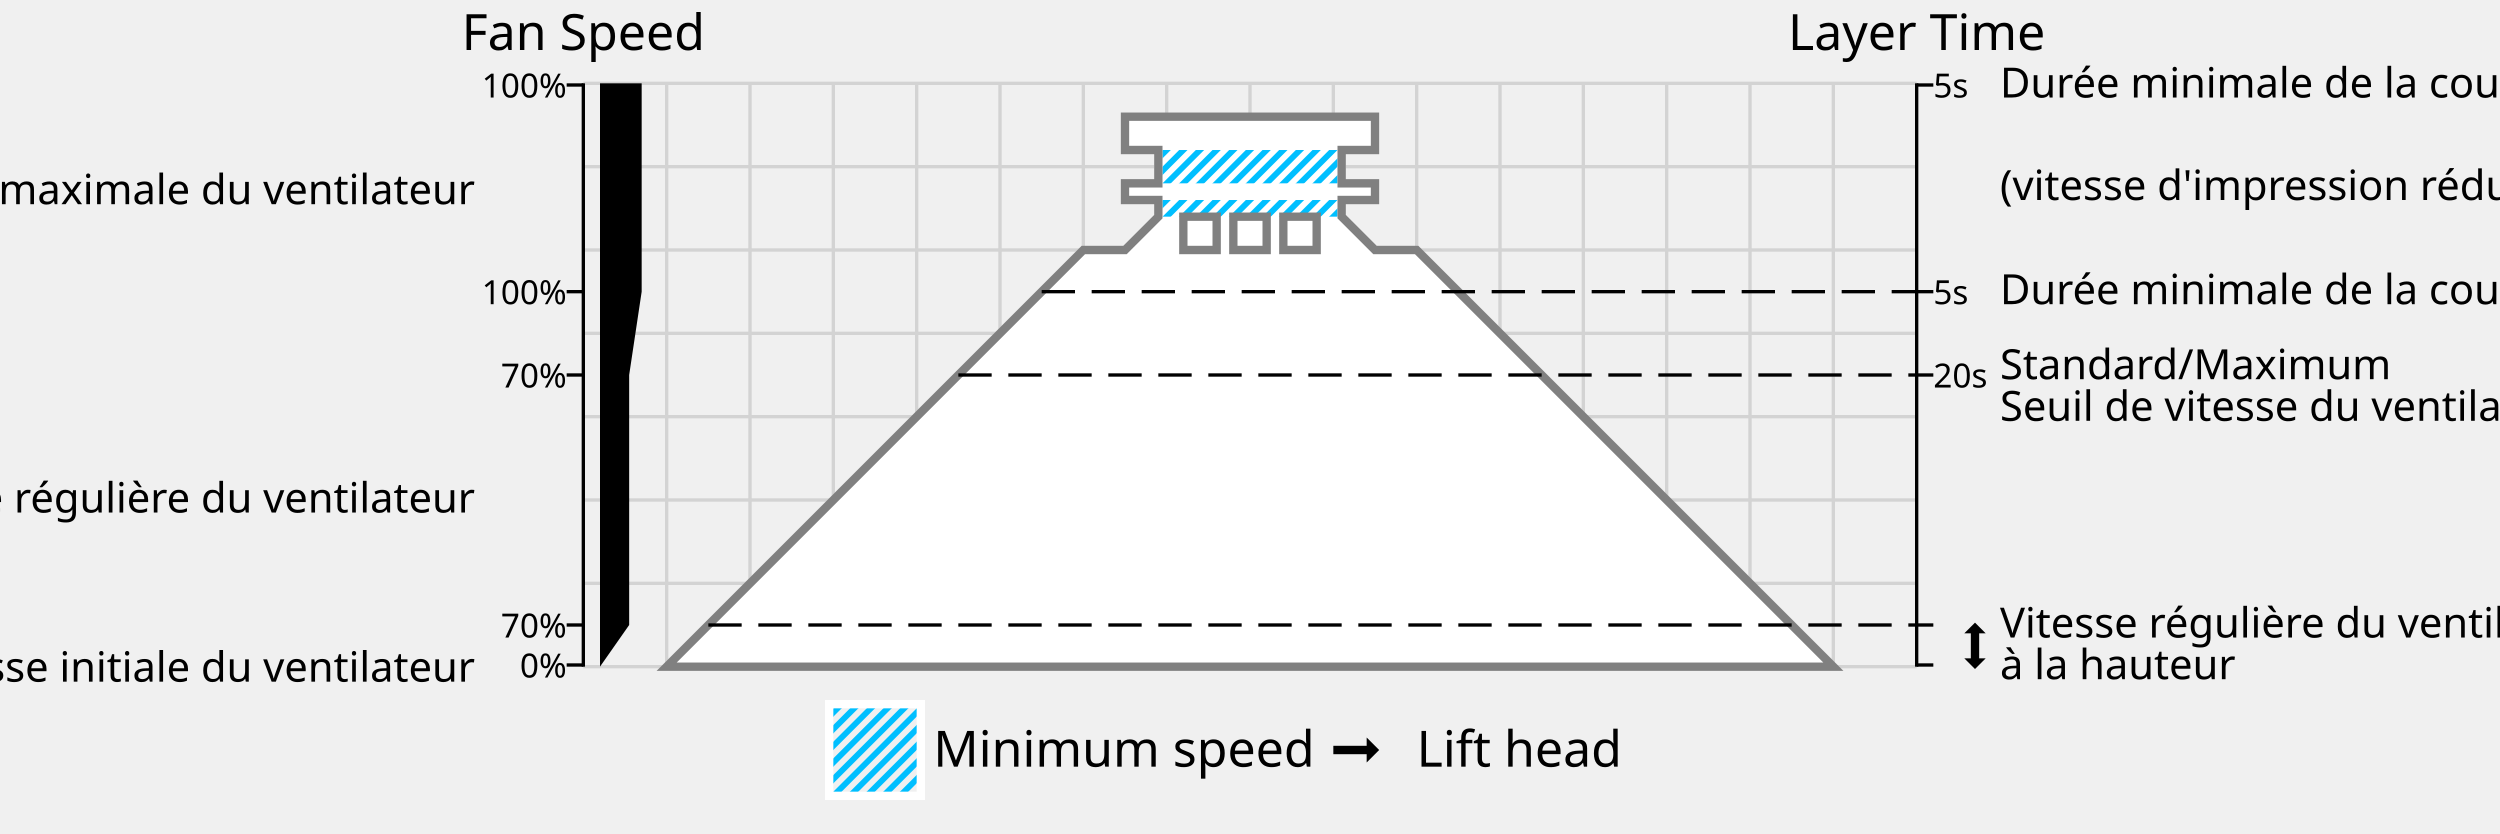
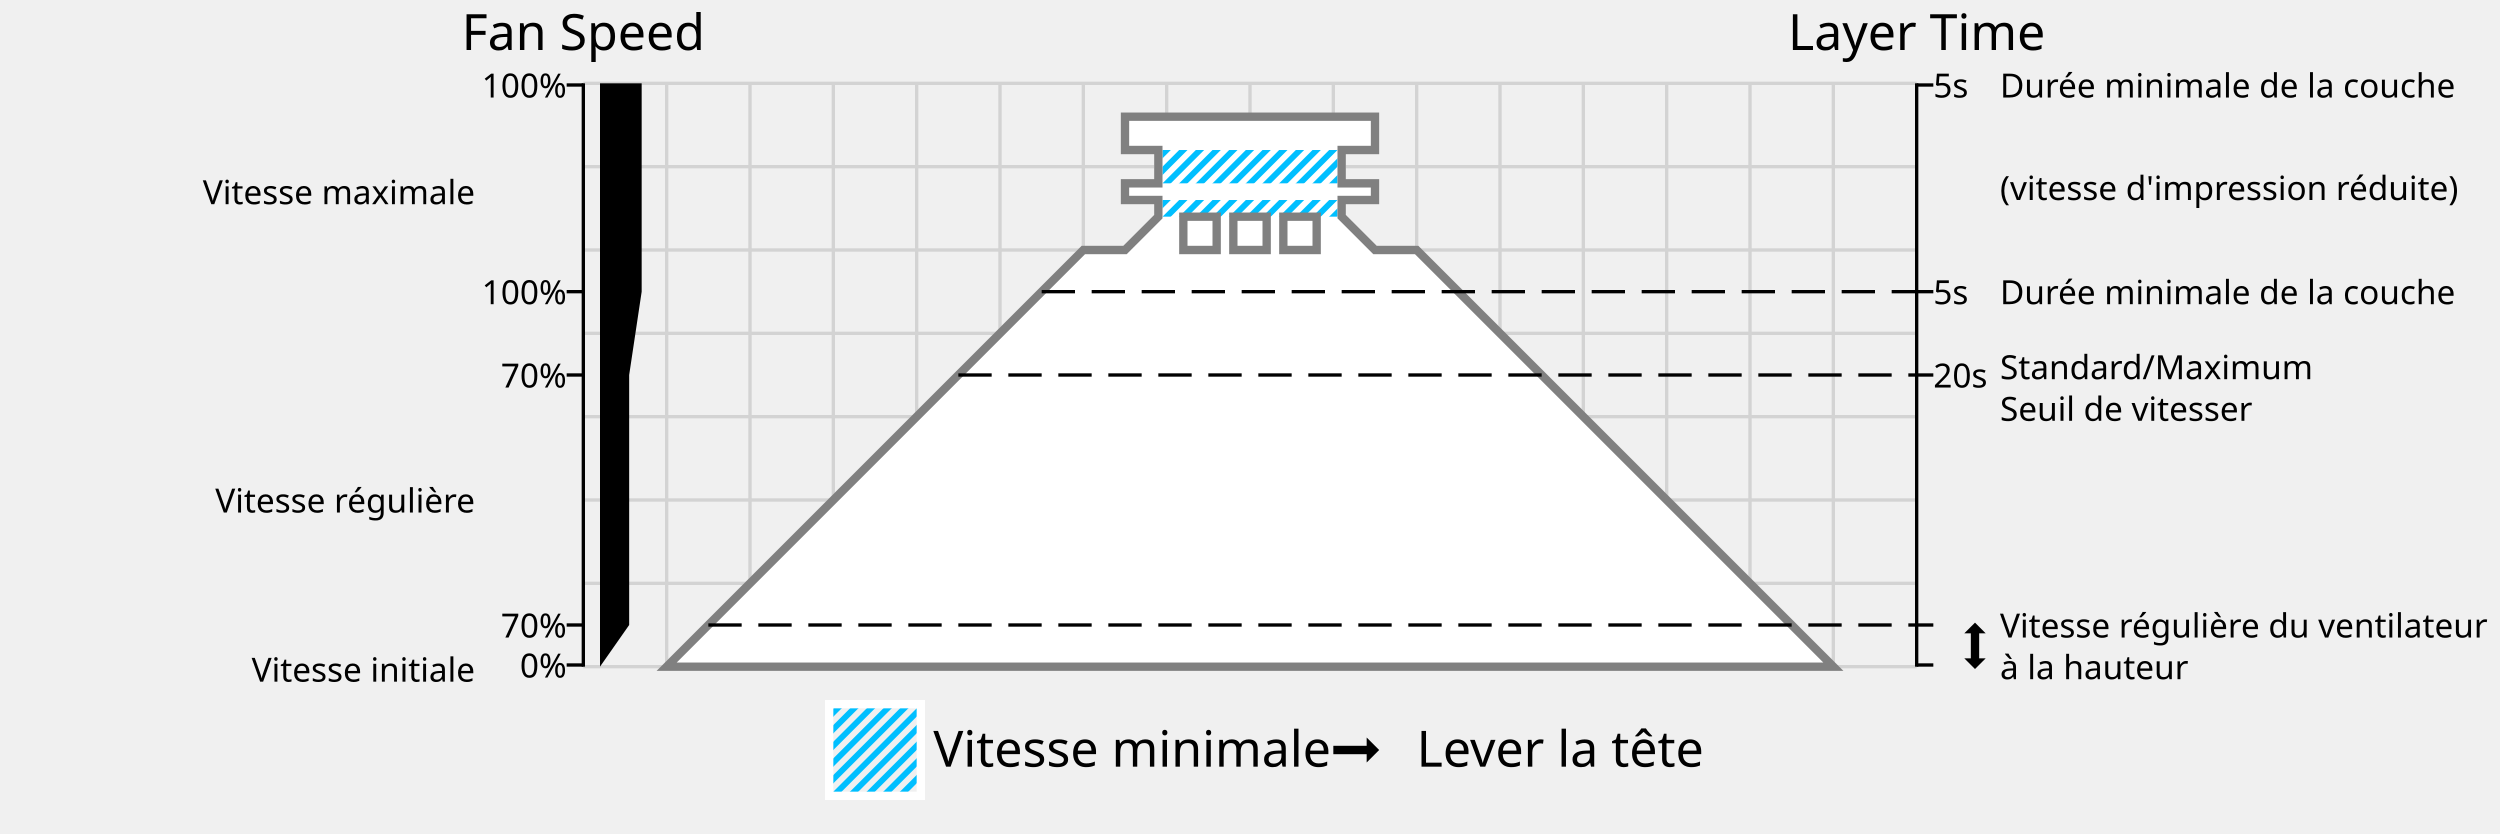
<svg xmlns="http://www.w3.org/2000/svg" width="3000" height="1000">
  <defs>
    <path id="model" d="M800,800 h1400 l-500,-500 h-50 l-40,-40 v-20 h40 v-20 h-40 v-40 h40 v-40 h-300 v40 h40 v40 h-40 v20 h40 v20 l-40,40 h-50 z m620,-500 h40 v-40 h-40 z m60,0 h40 v-40 h-40 z m60,0 h40 v-40 h-40 z" />
  </defs>
  <g stroke-width="4" stroke="lightgrey">
    <line x1="700" y1="800" x2="2300" y2="800" />
    <line x1="700" y1="700" x2="2300" y2="700" />
    <line x1="700" y1="600" x2="2300" y2="600" />
    <line x1="700" y1="500" x2="2300" y2="500" />
    <line x1="700" y1="400" x2="2300" y2="400" />
    <line x1="700" y1="300" x2="2300" y2="300" />
    <line x1="700" y1="200" x2="2300" y2="200" />
    <line x1="700" y1="100" x2="2300" y2="100" />
    <line x1="800" y1="100" x2="800" y2="800" />
    <line x1="900" y1="100" x2="900" y2="800" />
    <line x1="1000" y1="100" x2="1000" y2="800" />
    <line x1="1100" y1="100" x2="1100" y2="800" />
    <line x1="1200" y1="100" x2="1200" y2="800" />
    <line x1="1300" y1="100" x2="1300" y2="800" />
    <line x1="1400" y1="100" x2="1400" y2="800" />
    <line x1="1500" y1="100" x2="1500" y2="800" />
    <line x1="1600" y1="100" x2="1600" y2="800" />
    <line x1="1700" y1="100" x2="1700" y2="800" />
    <line x1="1800" y1="100" x2="1800" y2="800" />
    <line x1="1900" y1="100" x2="1900" y2="800" />
    <line x1="2000" y1="100" x2="2000" y2="800" />
    <line x1="2100" y1="100" x2="2100" y2="800" />
    <line x1="2200" y1="100" x2="2200" y2="800" />
  </g>
  <use href="#model" fill="white" />
  <g stroke="deepskyblue" stroke-width="7.071">
    <line x1="1390" y1="250" x2="1405" y2="235" />
    <line x1="1395" y1="265" x2="1425" y2="235" />
    <line x1="1415" y1="265" x2="1445" y2="235" />
    <line x1="1435" y1="265" x2="1465" y2="235" />
    <line x1="1455" y1="265" x2="1485" y2="235" />
    <line x1="1475" y1="265" x2="1505" y2="235" />
    <line x1="1495" y1="265" x2="1525" y2="235" />
    <line x1="1515" y1="265" x2="1545" y2="235" />
    <line x1="1535" y1="265" x2="1565" y2="235" />
    <line x1="1555" y1="265" x2="1585" y2="235" />
    <line x1="1575" y1="265" x2="1605" y2="235" />
    <line x1="1595" y1="265" x2="1610" y2="250" />
    <line x1="1390" y1="190" x2="1405" y2="175" />
    <line x1="1390" y1="210" x2="1425" y2="175" />
    <line x1="1395" y1="225" x2="1445" y2="175" />
    <line x1="1415" y1="225" x2="1465" y2="175" />
    <line x1="1435" y1="225" x2="1485" y2="175" />
    <line x1="1455" y1="225" x2="1505" y2="175" />
    <line x1="1475" y1="225" x2="1525" y2="175" />
    <line x1="1495" y1="225" x2="1545" y2="175" />
    <line x1="1515" y1="225" x2="1565" y2="175" />
    <line x1="1535" y1="225" x2="1585" y2="175" />
    <line x1="1555" y1="225" x2="1605" y2="175" />
    <line x1="1575" y1="225" x2="1610" y2="190" />
    <line x1="1595" y1="225" x2="1610" y2="210" />
  </g>
  <rect x="1390" y="235" width="220" height="30" fill="none" stroke-width="10" stroke="white" />
  <rect x="1390" y="175" width="220" height="50" fill="none" stroke-width="10" stroke="white" />
  <use href="#model" fill="none" stroke="grey" stroke-width="10" />
  <g stroke-width="4" stroke="black">
    <line x1="700" y1="100" x2="700" y2="800" />
    <line x1="680" y1="798" x2="700" y2="798" />
    <line x1="680" y1="750" x2="700" y2="750" />
    <line x1="680" y1="450" x2="700" y2="450" />
    <line x1="680" y1="350" x2="700" y2="350" />
    <line x1="680" y1="102" x2="700" y2="102" />
    <line x1="2300" y1="100" x2="2300" y2="800" />
    <line x1="2300" y1="798" x2="2320" y2="798" />
    <line x1="2300" y1="750" x2="2320" y2="750" />
    <line x1="2300" y1="450" x2="2320" y2="450" />
    <line x1="2300" y1="350" x2="2320" y2="350" />
    <line x1="2300" y1="102" x2="2320" y2="102" />
    <path d="M2370,800 l8,-8 h-5 v-34 h5 l-8,-8 l-8,8 h5 v34 h-5 z" />
  </g>
  <g font-family="sans-serif" font-size="40px">
    <g text-anchor="end">
      <text x="680" y="813">0%</text>
      <text x="680" y="765">70%</text>
      <text x="680" y="465">70%</text>
      <text x="680" y="365">100%</text>
      <text x="680" y="117">100%</text>
    </g>
    <text x="2320" y="465">20s</text>
    <text x="2320" y="365">5s</text>
    <text x="2320" y="117">5s</text>
  </g>
  <g stroke="deepskyblue" stroke-width="7.071">
    <line x1="995" y1="860" x2="1010" y2="845" />
    <line x1="995" y1="880" x2="1030" y2="845" />
    <line x1="995" y1="900" x2="1050" y2="845" />
    <line x1="995" y1="920" x2="1070" y2="845" />
    <line x1="995" y1="940" x2="1090" y2="845" />
    <line x1="1000" y1="955" x2="1105" y2="850" />
    <line x1="1020" y1="955" x2="1105" y2="870" />
    <line x1="1040" y1="955" x2="1105" y2="890" />
    <line x1="1060" y1="955" x2="1105" y2="910" />
    <line x1="1080" y1="955" x2="1105" y2="930" />
  </g>
  <rect x="995" y="845" width="110" height="110" fill="none" stroke="white" stroke-width="10" />
  <path d="M1600,905 h40 v10 l15,-15 l-15,-15 v10 h-40 z" />
  <g font-family="sans-serif" font-size="60px">
-     <text x="1120" y="920">Minimum speed</text>
-     <text x="1700" y="920">Lift head</text>
+     <text x="1120" y="920">Vitesse minimale</text>
+     <text x="1700" y="920">Lever la tête</text>
  </g>
  <g font-family="sans-serif" font-size="60px" text-anchor="middle">
    <text x="700" y="60">Fan Speed</text>
    <text x="2300" y="60">Layer Time</text>
  </g>
  <g stroke="black" stroke-width="4" stroke-dasharray="40 20">
    <line x1="850" y1="750" x2="2300" y2="750" />
    <line x1="1150" y1="450" x2="2300" y2="450" />
    <line x1="1250" y1="350" x2="2300" y2="350" />
  </g>
-   <g font-family="sans-serif" font-size="50px">
+   <g font-family="sans-serif" font-size="40px">
    <g text-anchor="end">
-       <text x="570" y="818">Vitesse initiale du ventilateur</text>
-       <text x="570" y="615">Vitesse régulière du ventilateur</text>
-       <text x="570" y="245">Vitesse maximale du ventilateur</text>
+       <text x="570" y="818">Vitesse initiale</text>
+       <text x="570" y="615">Vitesse régulière</text>
+       <text x="570" y="245">Vitesse maximale</text>
    </g>
    <text x="2400" y="765">Vitesse régulière du ventilateur</text>
    <text x="2400" y="815">à la hauteur</text>
    <text x="2400" y="455">Standard/Maximum</text>
-     <text x="2400" y="505">Seuil de vitesse du ventilateur</text>
+     <text x="2400" y="505">Seuil de vitesser</text>
    <text x="2400" y="365">Durée minimale de la couche</text>
    <text x="2400" y="240">(vitesse d'impression réduite)</text>
    <text x="2400" y="117">Durée minimale de la couche</text>
  </g>
  <path d="M720,800 l35,-50 v-300 l15,-100 v-250 h-50 z" />
</svg>
